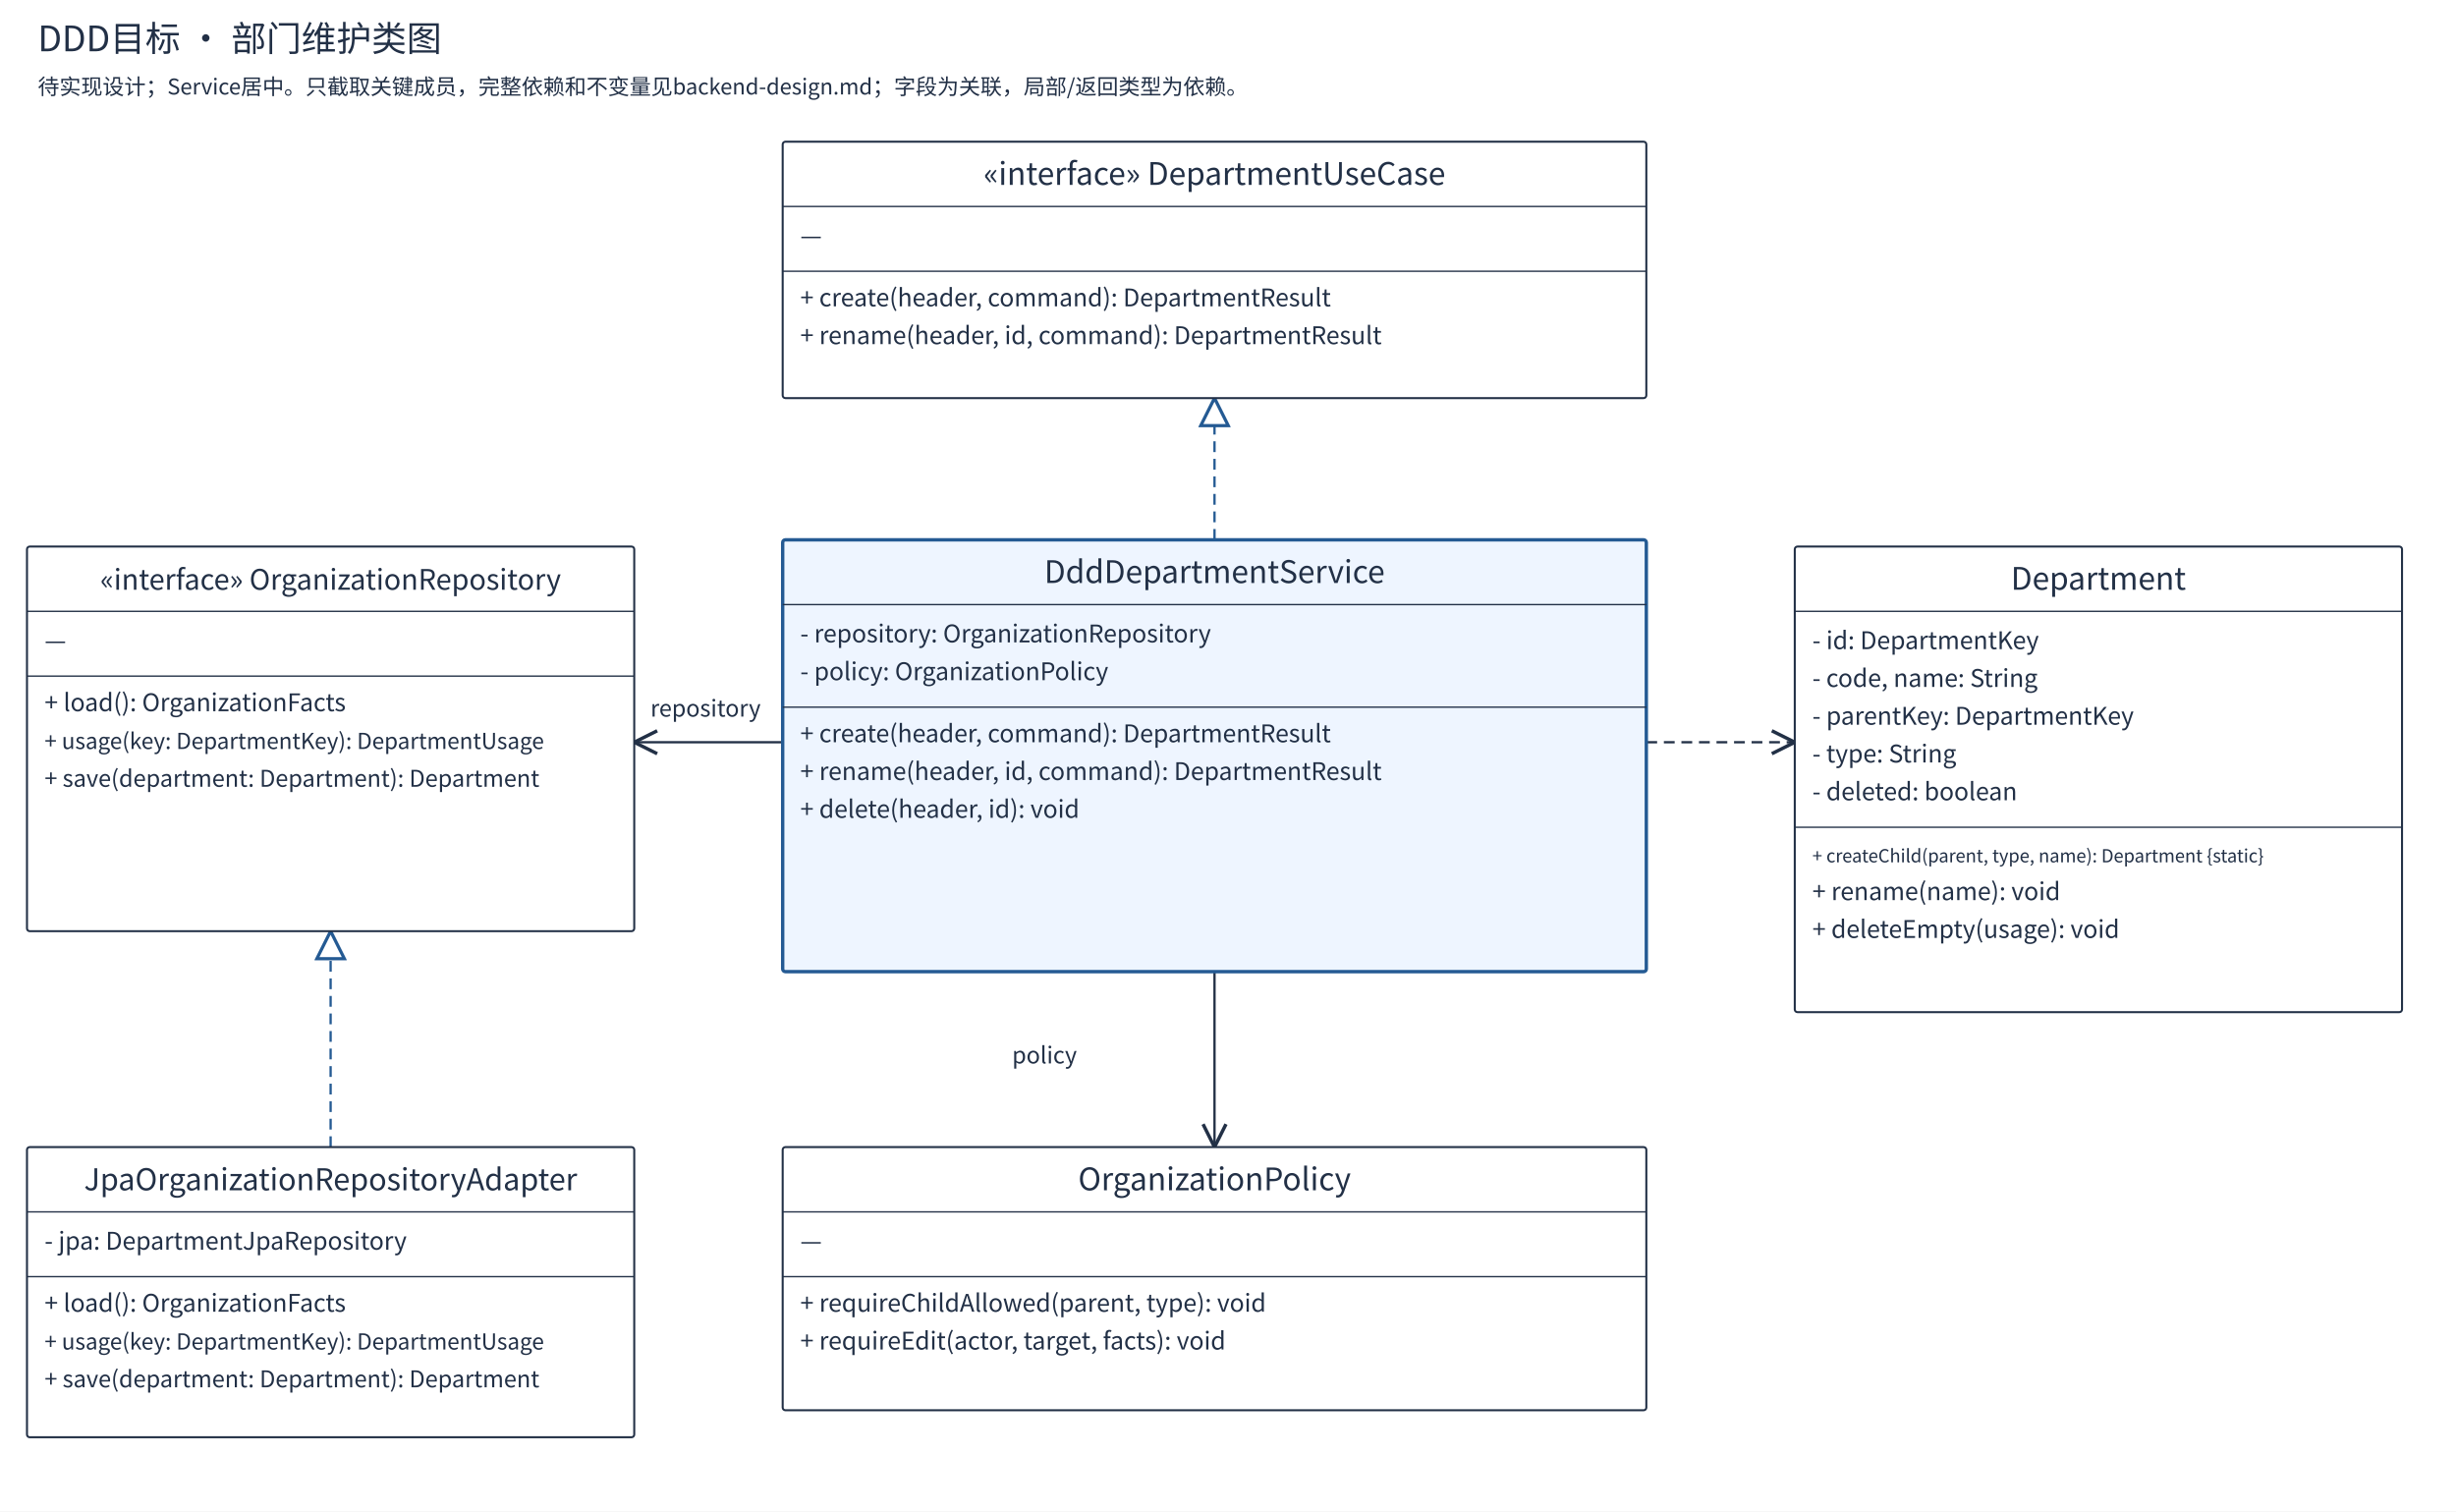
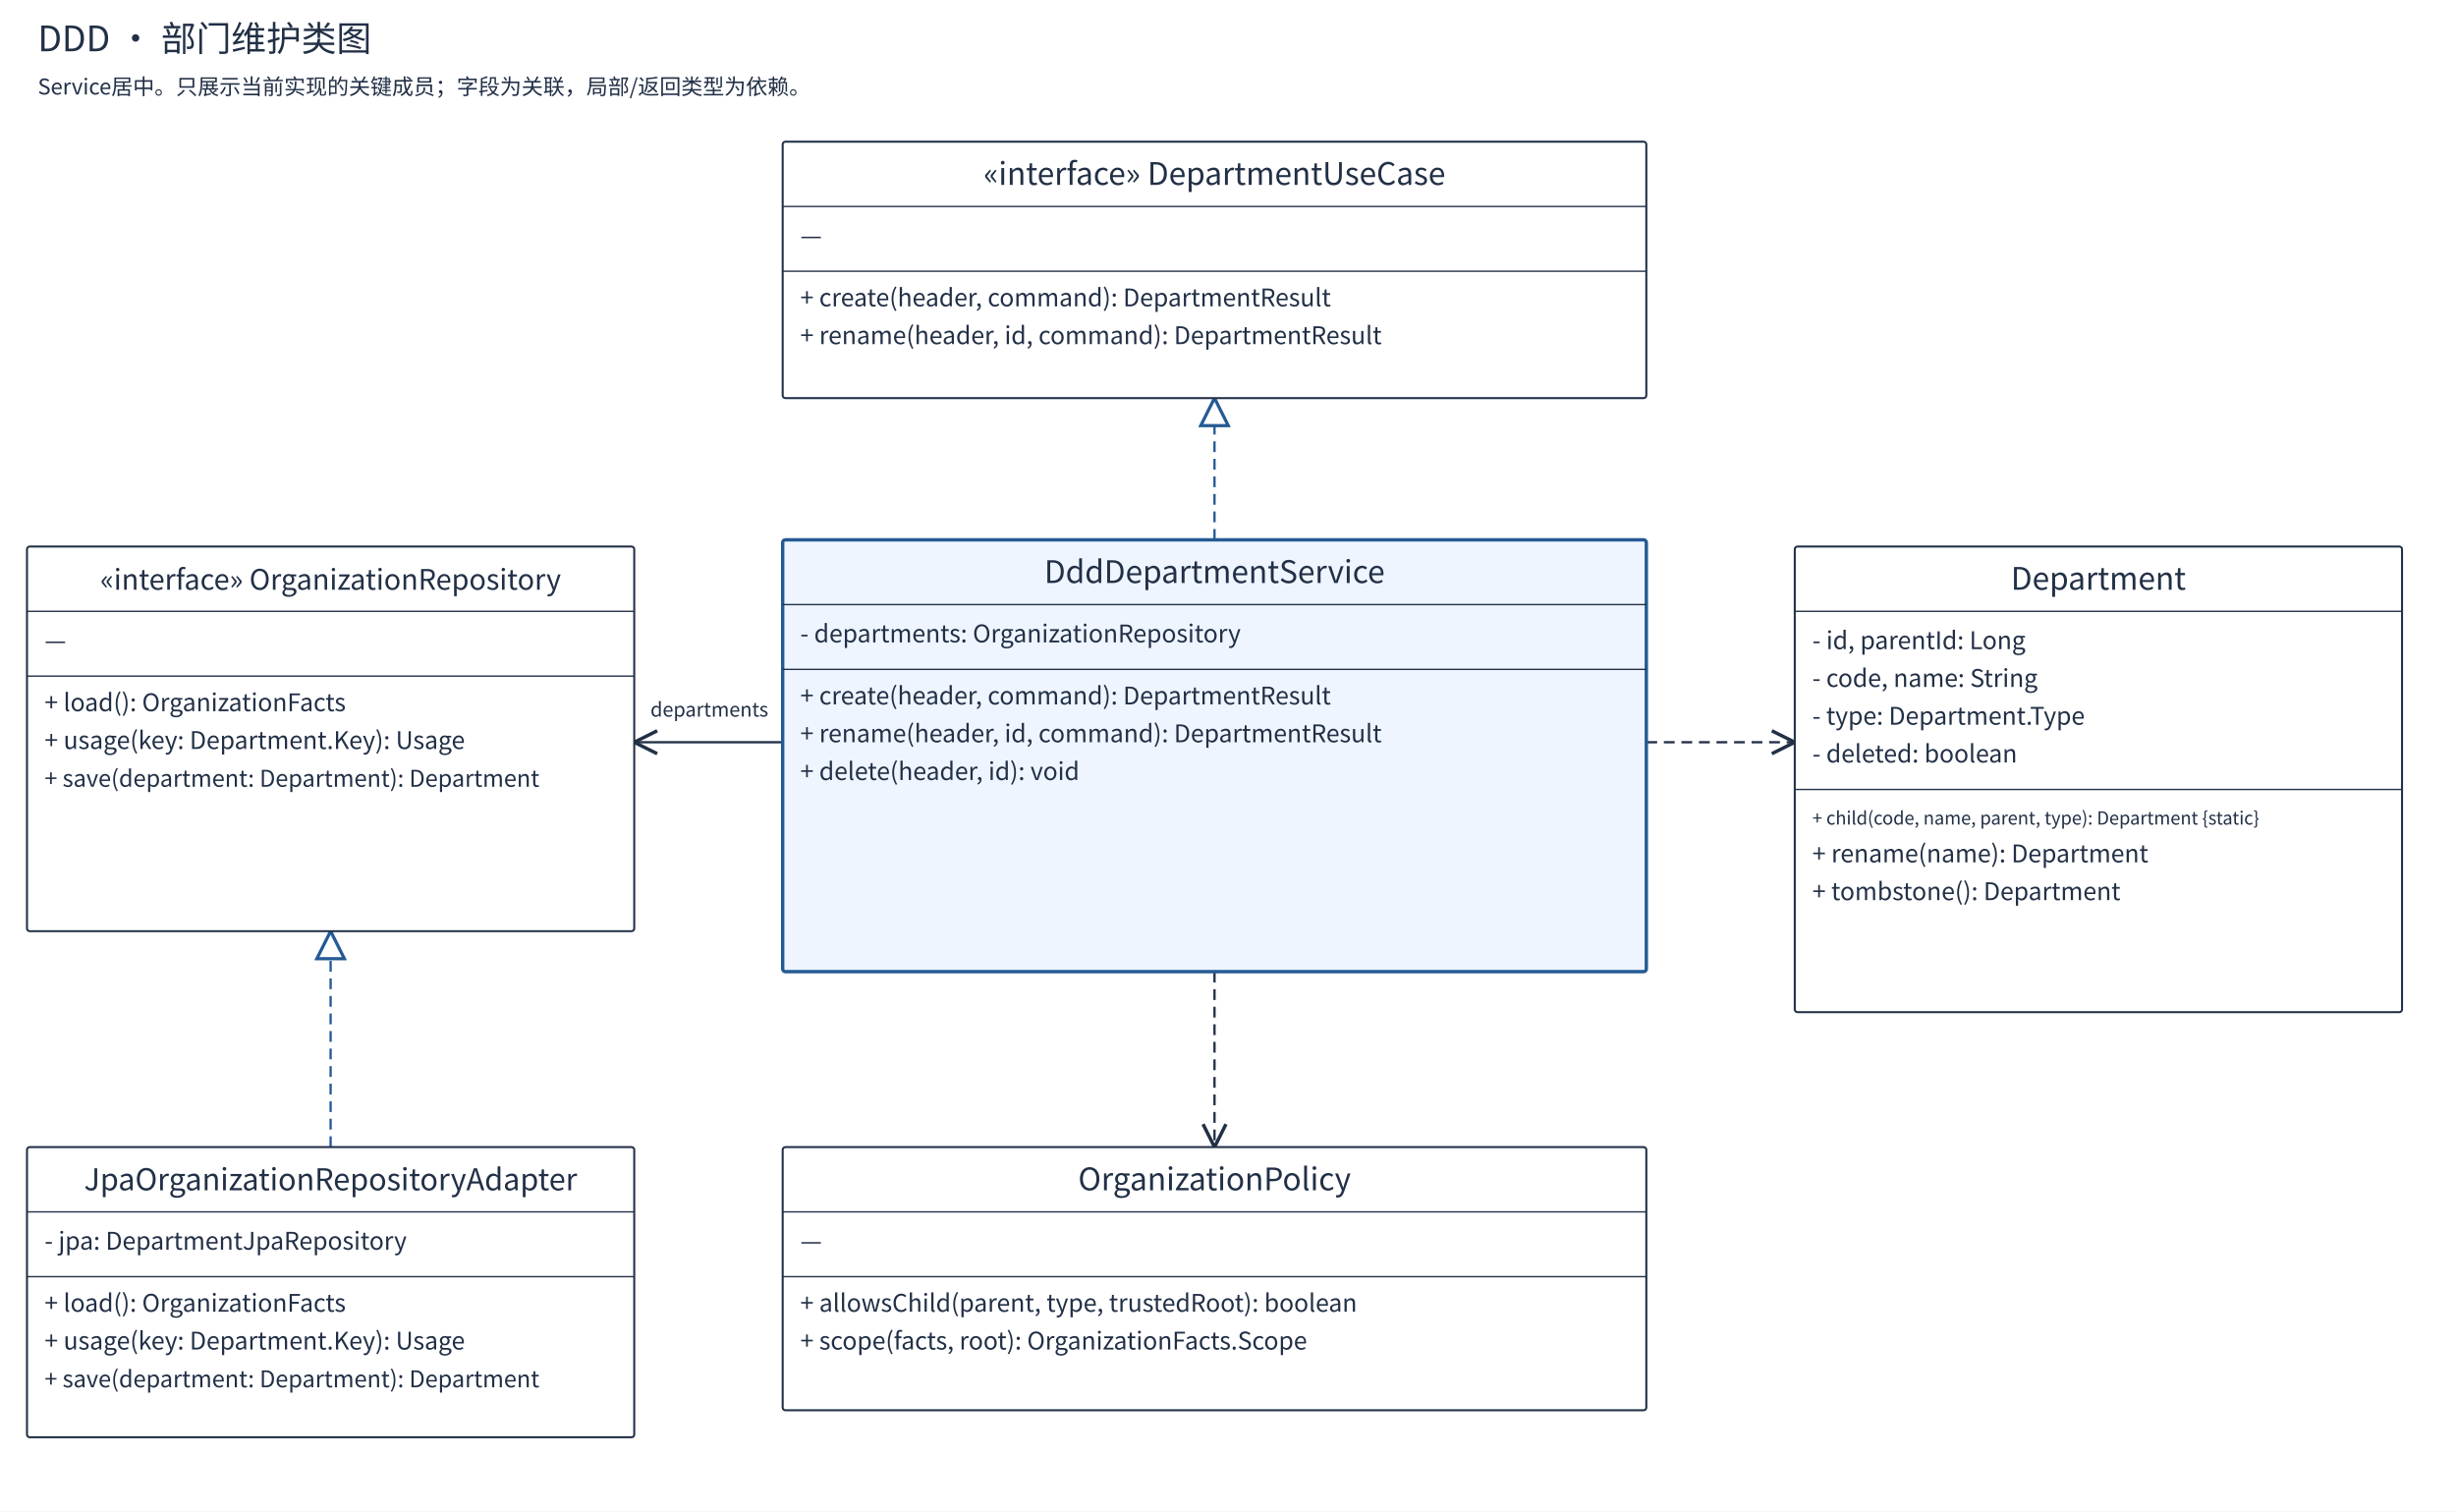
<svg xmlns="http://www.w3.org/2000/svg" width="1820" height="1120" viewBox="0 0 1820 1120">
  <defs>
    <marker id="open" markerWidth="12" markerHeight="12" refX="11" refY="6" orient="auto">
      <path d="M1,1 L11,6 L1,11" fill="none" stroke="#223046" stroke-width="1.5" />
    </marker>
    <marker id="triangle" markerWidth="14" markerHeight="14" refX="13" refY="7" orient="auto">
      <path d="M1,1 L13,7 L1,13 Z" fill="white" stroke="#245a93" stroke-width="1.4" />
    </marker>
    <marker id="filled" markerWidth="12" markerHeight="12" refX="11" refY="6" orient="auto">
      <path d="M1,1 L11,6 L1,11 Z" fill="#223046" />
    </marker>
  </defs>
  <rect width="100%" height="100%" fill="white" />
  <g font-family="Microsoft YaHei,Noto Sans CJK SC,Arial,sans-serif">
-     <text x="28" y="38" font-size="26" text-anchor="start" fill="#223046">DDD目标 · 部门维护类图</text>
-     <text x="28" y="70" font-size="16" text-anchor="start" fill="#223046">待实现设计；Service居中。只截取关键成员，完整依赖和不变量见backend-design.md；字段为关联，局部/返回类型为依赖。</text>
+     <text x="28" y="38" font-size="26" text-anchor="start" fill="#223046">DDD · 部门维护类图</text>
+     <text x="28" y="70" font-size="16" text-anchor="start" fill="#223046">Service居中。只展示当前实现的关键成员；字段为关联，局部/返回类型为依赖。</text>
    <polyline points="900,400 900,295" fill="none" stroke="#245a93" stroke-width="1.7" stroke-dasharray="8 5" marker-end="url(#triangle)" />
    <polyline points="580,550 470,550" fill="none" stroke="#223046" stroke-width="1.7" marker-end="url(#open)" />
-     <text x="482" y="531" font-size="17" text-anchor="start" fill="#223046">repository</text>
+     <text x="482" y="531" font-size="14.484" text-anchor="start" fill="#223046">departments</text>
    <polyline points="1220,550 1330,550" fill="none" stroke="#223046" stroke-width="1.7" stroke-dasharray="8 5" marker-end="url(#open)" />
-     <polyline points="900,720 900,850" fill="none" stroke="#223046" stroke-width="1.7" marker-end="url(#open)" />
-     <text x="750" y="788" font-size="17" text-anchor="start" fill="#223046">policy</text>
+     <polyline points="900,720 900,850" fill="none" stroke="#223046" stroke-width="1.7" stroke-dasharray="8 5" marker-end="url(#open)" />
    <polyline points="245,850 245,690" fill="none" stroke="#245a93" stroke-width="1.7" stroke-dasharray="8 5" marker-end="url(#triangle)" />
    <rect x="580" y="400" width="640" height="320" rx="2" fill="#eef5ff" stroke="#245a93" stroke-width="2.5" />
-     <path d="M580,448H1220 M580,524H1220" stroke="#223046" />
+     <path d="M580,448H1220 M580,496H1220" stroke="#223046" />
    <text x="900" y="432" font-size="23" text-anchor="middle" fill="#223046">DddDepartmentService</text>
-     <text x="593" y="476" font-size="18" text-anchor="start" fill="#223046">- repository: OrganizationRepository</text>
-     <text x="593" y="504" font-size="18" text-anchor="start" fill="#223046">- policy: OrganizationPolicy</text>
-     <text x="593" y="550" font-size="18" text-anchor="start" fill="#223046">+ create(header, command): DepartmentResult</text>
-     <text x="593" y="578" font-size="18" text-anchor="start" fill="#223046">+ rename(header, id, command): DepartmentResult</text>
-     <text x="593" y="606" font-size="18" text-anchor="start" fill="#223046">+ delete(header, id): void</text>
+     <text x="593" y="476" font-size="18" text-anchor="start" fill="#223046">- departments: OrganizationRepository</text>
+     <text x="593" y="522" font-size="18" text-anchor="start" fill="#223046">+ create(header, command): DepartmentResult</text>
+     <text x="593" y="550" font-size="18" text-anchor="start" fill="#223046">+ rename(header, id, command): DepartmentResult</text>
+     <text x="593" y="578" font-size="18" text-anchor="start" fill="#223046">+ delete(header, id): void</text>
    <rect x="580" y="105" width="640" height="190" rx="2" fill="white" stroke="#223046" stroke-width="1.5" />
    <path d="M580,153H1220 M580,201H1220" stroke="#223046" />
    <text x="900" y="137" font-size="23" text-anchor="middle" fill="#223046">«interface» DepartmentUseCase</text>
    <text x="593" y="181" font-size="18" text-anchor="start" fill="#223046">—</text>
    <text x="593" y="227" font-size="18" text-anchor="start" fill="#223046">+ create(header, command): DepartmentResult</text>
    <text x="593" y="255" font-size="18" text-anchor="start" fill="#223046">+ rename(header, id, command): DepartmentResult</text>
    <rect x="20" y="405" width="450" height="285" rx="2" fill="white" stroke="#223046" stroke-width="1.5" />
    <path d="M20,453H470 M20,501H470" stroke="#223046" />
    <text x="245" y="437" font-size="20.937" text-anchor="middle" fill="#223046">«interface» OrganizationRepository</text>
    <text x="33" y="481" font-size="18" text-anchor="start" fill="#223046">—</text>
    <text x="33" y="527" font-size="18" text-anchor="start" fill="#223046">+ load(): OrganizationFacts</text>
-     <text x="33" y="555" font-size="16.333" text-anchor="start" fill="#223046">+ usage(key: DepartmentKey): DepartmentUsage</text>
+     <text x="33" y="555" font-size="18" text-anchor="start" fill="#223046">+ usage(key: Department.Key): Usage</text>
    <text x="33" y="583" font-size="17.111" text-anchor="start" fill="#223046">+ save(department: Department): Department</text>
    <rect x="1330" y="405" width="450" height="345" rx="2" fill="white" stroke="#223046" stroke-width="1.5" />
-     <path d="M1330,453H1780 M1330,613H1780" stroke="#223046" />
+     <path d="M1330,453H1780 M1330,585H1780" stroke="#223046" />
    <text x="1555" y="437" font-size="23" text-anchor="middle" fill="#223046">Department</text>
-     <text x="1343" y="481" font-size="18" text-anchor="start" fill="#223046">- id: DepartmentKey</text>
+     <text x="1343" y="481" font-size="18" text-anchor="start" fill="#223046">- id, parentId: Long</text>
    <text x="1343" y="509" font-size="18" text-anchor="start" fill="#223046">- code, name: String</text>
-     <text x="1343" y="537" font-size="18" text-anchor="start" fill="#223046">- parentKey: DepartmentKey</text>
-     <text x="1343" y="565" font-size="18" text-anchor="start" fill="#223046">- type: String</text>
-     <text x="1343" y="593" font-size="18" text-anchor="start" fill="#223046">- deleted: boolean</text>
-     <text x="1343" y="639" font-size="13.308" text-anchor="start" fill="#223046">+ createChild(parent, type, name): Department {static}</text>
-     <text x="1343" y="667" font-size="18" text-anchor="start" fill="#223046">+ rename(name): void</text>
-     <text x="1343" y="695" font-size="18" text-anchor="start" fill="#223046">+ deleteEmpty(usage): void</text>
+     <text x="1343" y="537" font-size="18" text-anchor="start" fill="#223046">- type: Department.Type</text>
+     <text x="1343" y="565" font-size="18" text-anchor="start" fill="#223046">- deleted: boolean</text>
+     <text x="1343" y="611" font-size="13.308" text-anchor="start" fill="#223046">+ child(code, name, parent, type): Department {static}</text>
+     <text x="1343" y="639" font-size="18" text-anchor="start" fill="#223046">+ rename(name): Department</text>
+     <text x="1343" y="667" font-size="18" text-anchor="start" fill="#223046">+ tombstone(): Department</text>
    <rect x="580" y="850" width="640" height="195" rx="2" fill="white" stroke="#223046" stroke-width="1.5" />
    <path d="M580,898H1220 M580,946H1220" stroke="#223046" />
    <text x="900" y="882" font-size="23" text-anchor="middle" fill="#223046">OrganizationPolicy</text>
    <text x="593" y="926" font-size="18" text-anchor="start" fill="#223046">—</text>
-     <text x="593" y="972" font-size="18" text-anchor="start" fill="#223046">+ requireChildAllowed(parent, type): void</text>
-     <text x="593" y="1000" font-size="18" text-anchor="start" fill="#223046">+ requireEdit(actor, target, facts): void</text>
+     <text x="593" y="972" font-size="18" text-anchor="start" fill="#223046">+ allowsChild(parent, type, trustedRoot): boolean</text>
+     <text x="593" y="1000" font-size="18" text-anchor="start" fill="#223046">+ scope(facts, root): OrganizationFacts.Scope</text>
    <rect x="20" y="850" width="450" height="215" rx="2" fill="white" stroke="#223046" stroke-width="1.5" />
    <path d="M20,898H470 M20,946H470" stroke="#223046" />
    <text x="245" y="882" font-size="22.246" text-anchor="middle" fill="#223046">JpaOrganizationRepositoryAdapter</text>
    <text x="33" y="926" font-size="18" text-anchor="start" fill="#223046">- jpa: DepartmentJpaRepository</text>
    <text x="33" y="972" font-size="18" text-anchor="start" fill="#223046">+ load(): OrganizationFacts</text>
-     <text x="33" y="1000" font-size="16.333" text-anchor="start" fill="#223046">+ usage(key: DepartmentKey): DepartmentUsage</text>
+     <text x="33" y="1000" font-size="18" text-anchor="start" fill="#223046">+ usage(key: Department.Key): Usage</text>
    <text x="33" y="1028" font-size="17.111" text-anchor="start" fill="#223046">+ save(department: Department): Department</text>
  </g>
</svg>
